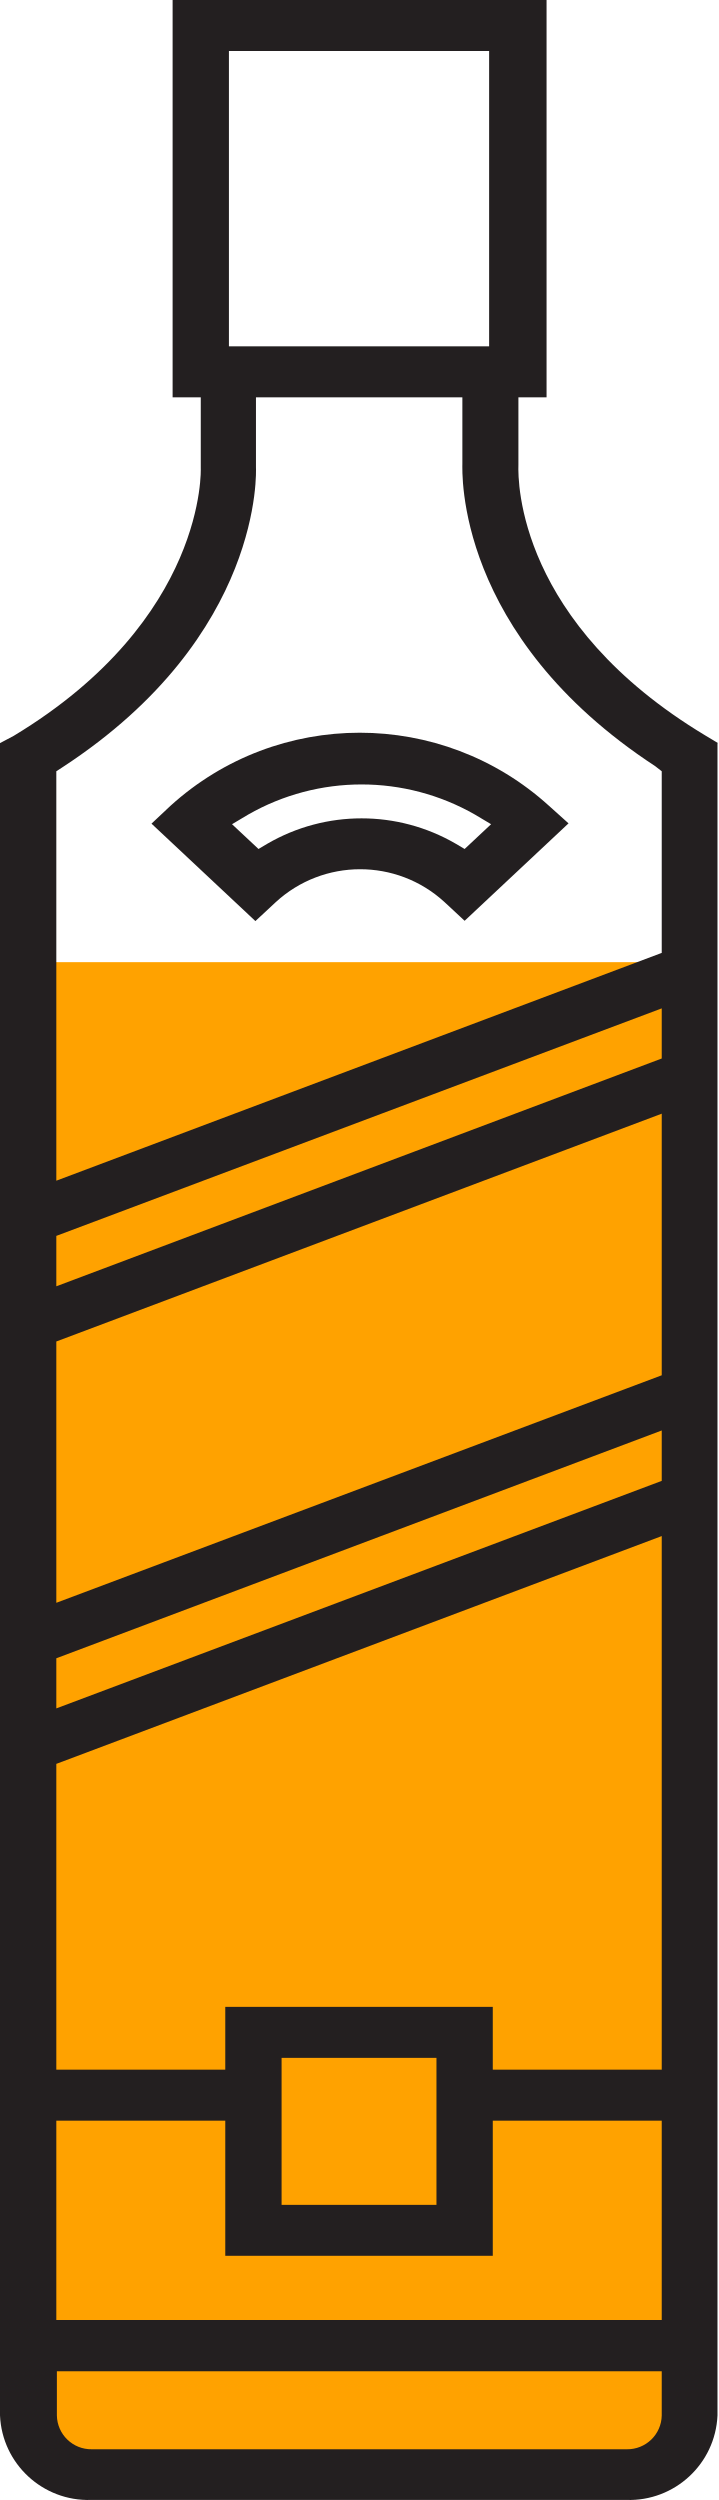
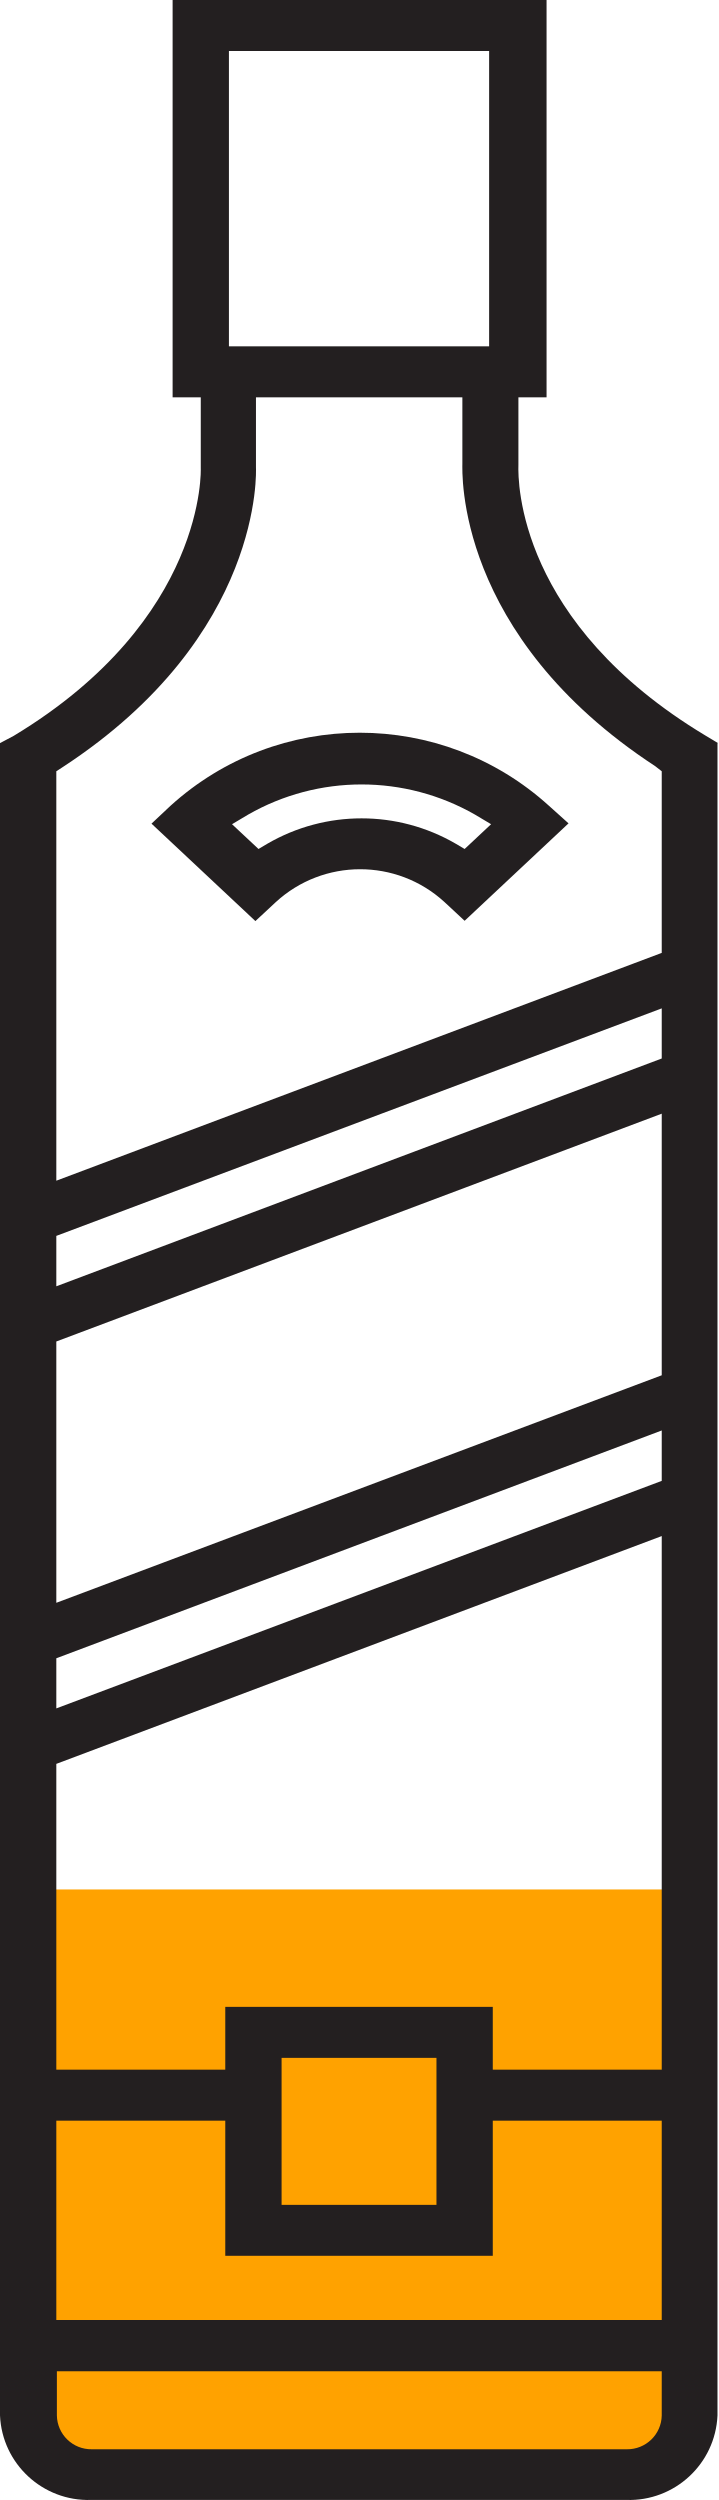
- <svg xmlns="http://www.w3.org/2000/svg" data-name="Layer 2" viewBox="0 0 25.5 88.782" x="0px" y="0px" version="1.1" id="svg96" width="25.5" height="88.782">
-   <defs id="defs84">
-     <style id="style82">.cls-1{fill:#231f20;}</style>
+ <svg xmlns="http://www.w3.org/2000/svg" data-name="Layer 2" viewBox="0 0 25.5 88.782" x="0px" y="0px" version="1.1" id="svg517" width="25.5" height="88.782">
+   <defs id="defs505">
+     <style id="style503">.cls-1{fill:#231f20;}</style>
  </defs>
-   <g id="layer11" style="display:none">
-     <rect style="fill:#ffa200;fill-opacity:1;stroke-width:10.833" id="rect1982" width="11.412" height="12.139" x="7.055" y="1.139" ry="0" />
+   <g id="layer8" style="display:none;opacity:1">
+     <rect style="fill:#ffa200;stroke-width:8.806" id="rect1964-1" width="8.996" height="17.613" x="8.012" y="13.323" />
+     <rect style="fill:#ffa200;stroke-width:10.833" id="rect1981" width="23.032" height="1.689" x="0.651" y="25.811" />
+     <rect style="fill:#ffa200;stroke-width:10.833" id="rect1983" width="18.818" height="1.744" x="2.793" y="24.271" />
+     <rect style="fill:#ffa200;stroke-width:10.833" id="rect1987" width="4.576" height="3.952" x="5.786" y="20.99" />
+     <rect style="fill:#ffa200;stroke-width:10.833" id="rect1989" width="3.47" height="5.089" x="16.173" y="19.647" ry="1.735" />
+     <rect style="fill:#ffa200;stroke-width:10.833" id="rect1991" width="1.994" height="1.752" x="18.341" y="23.487" ry="0.876" />
+     <rect style="fill:#800000;stroke-width:12.211" id="rect2011" width="13.28" height="14.11" x="6.13" y="0" />
  </g>
-   <g id="layer10" style="display:none">
-     <rect style="fill:#ffa200;fill-opacity:1;stroke-width:10.833" id="rect1929" width="1.034" height="5.554" x="5.66" y="21.945" />
-     <rect style="fill:#ffa200;fill-opacity:1;stroke-width:10.833" id="rect1933" width="2.814" height="2.314" x="3.323" y="24.137" />
-     <rect style="fill:#ffa200;fill-opacity:1;stroke-width:10.833" id="rect1954" width="4.191" height="2.38" x="17.304" y="24.136" />
-     <rect style="fill:#ffa200;fill-opacity:1;stroke-width:10.833" id="rect1956" width="5.901" height="2.62" x="14.555" y="22.236" />
-     <rect style="fill:#ffa200;fill-opacity:1;stroke-width:10.833" id="rect1969" width="11.556" height="3.16" x="6.513" y="22.833" />
-     <rect style="fill:#ffa200;fill-opacity:1;stroke-width:10.833" id="rect1971" width="1.635" height="6.657" x="6.828" y="18.301" />
-     <rect style="fill:#ffa200;fill-opacity:1;stroke-width:10.833" id="rect1975" width="3.92" height="7.513" x="14.451" y="16.801" />
-     <rect style="fill:#ffa200;fill-opacity:1;stroke-width:10.833" id="rect1979" width="8.956" height="11.471" x="7.935" y="13.31" />
+   <g id="layer7" style="display:none">
+     <rect style="fill:#ffa200;stroke-width:10.833" id="rect1943" width="23.978" height="10" x="0.651" y="27.5" />
  </g>
-   <g id="layer9" style="display:none">
-     <rect style="fill:#ffa200;fill-opacity:1;stroke-width:10.833" id="rect1924" width="22.77" height="11.093" x="1.215" y="25.78" />
+   <g id="layer6" style="display:none">
+     <rect style="fill:#ffa200;stroke-width:10.833" id="rect1879" width="23.978" height="10" x="0.651" y="37.4" />
  </g>
-   <g id="layer8" style="display:inline">
-     <rect style="fill:#ffa200;fill-opacity:1;stroke-width:10.833" id="rect1921" width="23.997" height="13.157" x="0.778" y="34.169" />
+   <g id="layer5" style="display:none">
+     <rect style="fill:#ffa200;stroke-width:10.833" id="rect1815" width="23.978" height="10" x="0.651" y="47.3" />
  </g>
-   <g id="layer7" style="display:inline">
-     <rect style="fill:#ffa200;fill-opacity:1;stroke-width:10.833" id="rect1918" width="23.798" height="16.681" x="0.564" y="45.272" ry="0" />
+   <g id="layer4" style="display:none">
+     <rect style="fill:#ffa200;stroke-width:10.833" id="rect1708" width="23.978" height="10" x="0.651" y="57.2" />
  </g>
-   <g id="layer6" style="display:inline">
-     <rect style="fill:#ffa200;fill-opacity:1;stroke-width:10.833" id="rect1913" width="22.578" height="13.204" x="1.514" y="58.354" />
+   <g id="layer3" style="display:inline">
+     <rect style="fill:#ffa200;stroke-width:10.833" id="rect1414" width="23.978" height="10" x="0.651" y="67.1" />
  </g>
-   <g id="layer5" style="display:inline">
-     <rect style="fill:#ffa200;fill-opacity:1;stroke-width:10.833" id="rect1910" width="22.51" height="17.106" x="1.514" y="70.06" />
+   <g id="layer2" style="display:inline">
+     <rect style="fill:#ffa200;stroke-width:9.522" id="rect884" width="23.978" height="10" x="0.651" y="77.02" />
  </g>
-   <path class="cls-1" d="m 25.5,26.39 -0.45,-0.27 c -6.65,-4 -6.66,-9 -6.64,-9.61 v -2.4 h 1 V 0 H 6.13 v 14.11 h 1 v 2.51 c 0,0 0.23,5.36 -6.64,9.51 L 0,26.39 v 59.39 a 3.14,3.14 0 0 0 3.24,3 h 19 a 3.14,3.14 0 0 0 3.24,-3 V 26.39 Z M 8.13,1.81 h 9.24 V 12.3 H 8.13 Z M 23.5,85.78 a 1.22,1.22 0 0 1 -1.24,1.2 h -19 A 1.22,1.22 0 0 1 2.02,85.78 V 84.21 H 23.5 v 1.56 z m 0,-3.39 H 2 v -7.08 h 6 v 4.8 h 9.5 v -4.8 h 6 z M 10,78.29 v -5.21 h 5.5 V 78.3 H 10 Z M 23.5,73.5 h -6 V 71.27 H 8 V 73.5 H 2 V 62.64 L 23.5,54.55 Z M 23.5,52.59 2,60.67 V 58.89 L 23.5,50.8 Z m 0,-3.75 L 2,56.92 V 47.64 L 23.5,39.55 Z M 23.5,37.59 2,45.68 v -1.79 l 21.5,-8.08 z m 0,-3.75 L 2,41.93 V 27.39 L 2.23,27.24 C 9.39,22.56 9.09,16.66 9.09,16.6 v -2.49 h 7.33 v 2.35 c 0,0.28 -0.27,6.09 6.85,10.75 l 0.23,0.18 v 6.48 z" id="path88" />
-   <path class="cls-1" d="m 15.78,32.03 0.72,0.67 3.69,-3.46 -0.69,-0.62 a 10,10 0 0 0 -13.45,0 l -0.67,0.63 3.69,3.46 0.72,-0.67 a 4.43,4.43 0 0 1 5.99,-0.01 z M 9.5,29.96 9.18,30.15 8.24,29.27 8.81,28.93 a 8.11,8.11 0 0 1 8.06,0 l 0.57,0.34 -0.94,0.88 -0.32,-0.19 a 6.66,6.66 0 0 0 -6.68,0 z" id="path90" />
-   <path style="fill:#ffa200;stroke-width:0.163;fill-opacity:1" d="M 2.493,86.547 C 2.239,86.293 2.167,86.002 2.167,85.24 V 84.259 H 12.788 23.408 v 0.952 c 0,0.784 -0.067,1.015 -0.378,1.307 l -0.378,0.355 h -9.916 c -9.698,0 -9.923,-0.007 -10.243,-0.327 z" id="path971" />
-   <g id="layer4">
-     <path style="fill:#ffa200;fill-opacity:1;stroke-width:1.252" d="M 3.011,86.708 C 2.46,86.624 2.229,86.183 2.229,85.215 V 84.364 H 12.813 23.398 l -0.043,0.861 c -0.039,0.764 -0.082,0.901 -0.381,1.213 l -0.337,0.352 -9.655,-0.017 c -5.31,-0.009 -9.797,-0.039 -9.97,-0.065 z" id="path1853" />
-     <path style="fill:#ffa200;fill-opacity:1;stroke-width:1.252" d="M 3.011,86.708 C 2.46,86.624 2.229,86.183 2.229,85.215 V 84.364 H 12.813 23.398 l -0.043,0.861 c -0.039,0.764 -0.082,0.901 -0.381,1.213 l -0.337,0.352 -9.655,-0.017 c -5.31,-0.009 -9.797,-0.039 -9.97,-0.065 z" id="path1855" />
-     <path style="fill:#ffa200;fill-opacity:1;stroke-width:1.252" d="M 3.011,86.708 C 2.46,86.624 2.229,86.183 2.229,85.215 V 84.364 H 12.813 23.398 l -0.043,0.861 c -0.039,0.764 -0.082,0.901 -0.381,1.213 l -0.337,0.352 -9.655,-0.017 c -5.31,-0.009 -9.797,-0.039 -9.97,-0.065 z" id="path1857" />
-     <path style="fill:#ffa200;fill-opacity:1;stroke-width:1.252" d="M 3.011,86.708 C 2.46,86.624 2.229,86.183 2.229,85.215 V 84.364 H 12.813 23.398 l -0.043,0.861 c -0.039,0.764 -0.082,0.901 -0.381,1.213 l -0.337,0.352 -9.655,-0.017 c -5.31,-0.009 -9.797,-0.039 -9.97,-0.065 z" id="path1859" />
-     <path style="fill:#ffa200;fill-opacity:1;stroke-width:1.252" d="M 3.011,86.708 C 2.46,86.624 2.229,86.183 2.229,85.215 V 84.364 H 12.813 23.398 l -0.043,0.861 c -0.039,0.764 -0.082,0.901 -0.381,1.213 l -0.337,0.352 -9.655,-0.017 c -5.31,-0.009 -9.797,-0.039 -9.97,-0.065 z" id="path1861" />
-     <path style="fill:#ffa200;fill-opacity:1;stroke-width:1.252" d="M 2.953,86.709 C 2.454,86.613 2.229,86.149 2.229,85.215 V 84.364 H 12.813 23.398 l -0.043,0.861 c -0.039,0.764 -0.082,0.901 -0.381,1.213 l -0.337,0.352 -9.713,-0.016 c -5.342,-0.009 -9.829,-0.038 -9.97,-0.066 z" id="path1863" />
-     <path style="fill:#ffa200;fill-opacity:1;stroke-width:1.252" d="M 2.953,86.709 C 2.454,86.613 2.229,86.149 2.229,85.215 V 84.364 H 12.813 23.398 l -0.043,0.861 c -0.039,0.764 -0.082,0.901 -0.381,1.213 l -0.337,0.352 -9.713,-0.016 c -5.342,-0.009 -9.829,-0.038 -9.97,-0.066 z" id="path1865" />
-     <path style="fill:#ffa200;fill-opacity:1;stroke-width:1.252" d="M 2.953,86.709 C 2.454,86.613 2.229,86.149 2.229,85.215 V 84.364 H 12.813 23.398 l -0.043,0.861 c -0.039,0.764 -0.082,0.901 -0.381,1.213 l -0.337,0.352 -9.713,-0.016 c -5.342,-0.009 -9.829,-0.038 -9.97,-0.066 z" id="path1867" />
-     <path style="fill:#ffa200;fill-opacity:1;stroke-width:1.252" d="M 2.848,86.676 C 2.391,86.492 2.229,86.106 2.229,85.205 V 84.364 H 12.813 23.398 l -0.043,0.861 c -0.039,0.764 -0.082,0.901 -0.381,1.213 l -0.337,0.352 -9.77,-0.007 c -5.374,-0.004 -9.882,-0.052 -10.018,-0.107 z" id="path1869" />
-     <path style="fill:#ffa200;fill-opacity:1;stroke-width:1.252" d="M 2.794,86.662 C 2.38,86.51 2.229,86.111 2.229,85.168 V 84.364 H 12.801 23.373 v 0.783 c 0,0.784 -0.142,1.156 -0.572,1.495 -0.224,0.177 -19.526,0.196 -20.006,0.019 z" id="path1871" />
-     <path style="fill:#ffa200;fill-opacity:1;stroke-width:1.252" d="M 2.794,86.662 C 2.38,86.51 2.229,86.111 2.229,85.168 V 84.364 H 12.801 23.373 v 0.783 c 0,0.784 -0.142,1.156 -0.572,1.495 -0.224,0.177 -19.526,0.196 -20.006,0.019 z" id="path1873" />
-     <path style="fill:#ffa200;fill-opacity:1;stroke-width:1.252" d="M 2.794,86.662 C 2.38,86.51 2.229,86.111 2.229,85.168 V 84.364 H 12.801 23.373 v 0.757 c 0,0.811 -0.199,1.351 -0.571,1.551 -0.293,0.157 -19.58,0.147 -20.007,-0.01 z" id="path1875" />
-   </g>
+   <path class="cls-1" d="m 25.5,26.39 -0.45,-0.27 c -6.65,-4 -6.66,-9 -6.64,-9.61 v -2.4 h 1 V 0 H 6.13 v 14.11 h 1 v 2.51 c 0,0 0.23,5.36 -6.64,9.51 L 0,26.39 v 59.39 a 3.14,3.14 0 0 0 3.24,3 h 19 a 3.14,3.14 0 0 0 3.24,-3 V 26.39 Z M 8.13,1.81 h 9.24 V 12.3 H 8.13 Z M 23.5,85.78 a 1.22,1.22 0 0 1 -1.24,1.2 h -19 A 1.22,1.22 0 0 1 2.02,85.78 V 84.21 H 23.5 v 1.56 z m 0,-3.39 H 2 v -7.08 h 6 v 4.8 h 9.5 v -4.8 h 6 z M 10,78.29 v -5.21 h 5.5 V 78.3 H 10 Z M 23.5,73.5 h -6 V 71.27 H 8 V 73.5 H 2 V 62.64 L 23.5,54.55 Z M 23.5,52.59 2,60.67 V 58.89 L 23.5,50.8 Z m 0,-3.75 L 2,56.92 V 47.64 L 23.5,39.55 Z M 23.5,37.59 2,45.68 v -1.79 l 21.5,-8.08 z m 0,-3.75 L 2,41.93 V 27.39 L 2.23,27.24 C 9.39,22.56 9.09,16.66 9.09,16.6 v -2.49 h 7.33 v 2.35 c 0,0.28 -0.27,6.09 6.85,10.75 l 0.23,0.18 v 6.48 z" id="path509" />
+   <path class="cls-1" d="m 15.78,32.03 0.72,0.67 3.69,-3.46 -0.69,-0.62 a 10,10 0 0 0 -13.45,0 l -0.67,0.63 3.69,3.46 0.72,-0.67 a 4.43,4.43 0 0 1 5.99,-0.01 z M 9.5,29.96 9.18,30.15 8.24,29.27 8.81,28.93 a 8.11,8.11 0 0 1 8.06,0 l 0.57,0.34 -0.94,0.88 -0.32,-0.19 a 6.66,6.66 0 0 0 -6.68,0 z" id="path511" />
+   <path id="text513" d="m -37.609,105.685 c -0.169,0 -0.324,0.026 -0.471,0.065 0.14,-0.01 0.285,-0.02 0.385,-0.027 0.05,-0.012 0.095,-0.021 0.145,-0.031 -0.02,-5.8e-4 -0.038,-0.006 -0.059,-0.006 z m 0.473,0.065 c 0.103,0.094 0.212,0.195 0.289,0.256 0.023,8.3e-4 0.046,0.003 0.068,0.004 0.005,-0.036 0.011,-0.073 0.016,-0.109 -0.114,-0.064 -0.238,-0.116 -0.373,-0.15 z m 67.457,2.691 c 0.002,0.003 0.004,0.007 0.006,0.01 -0.006,-0.003 0.007,-0.005 0,-0.01 -0.002,1.9e-4 -0.004,-1.8e-4 -0.006,0 z m 0.164,0.234 c -0.006,0.003 -0.013,0.005 -0.02,0.008 0.008,0.015 0.012,0.032 0.02,0.047 z m 0,0.658 c -0.032,0.019 -0.06,0.038 -0.092,0.057 h 0.092 z" />
+   <g id="layer1" style="display:inline" />
</svg>
